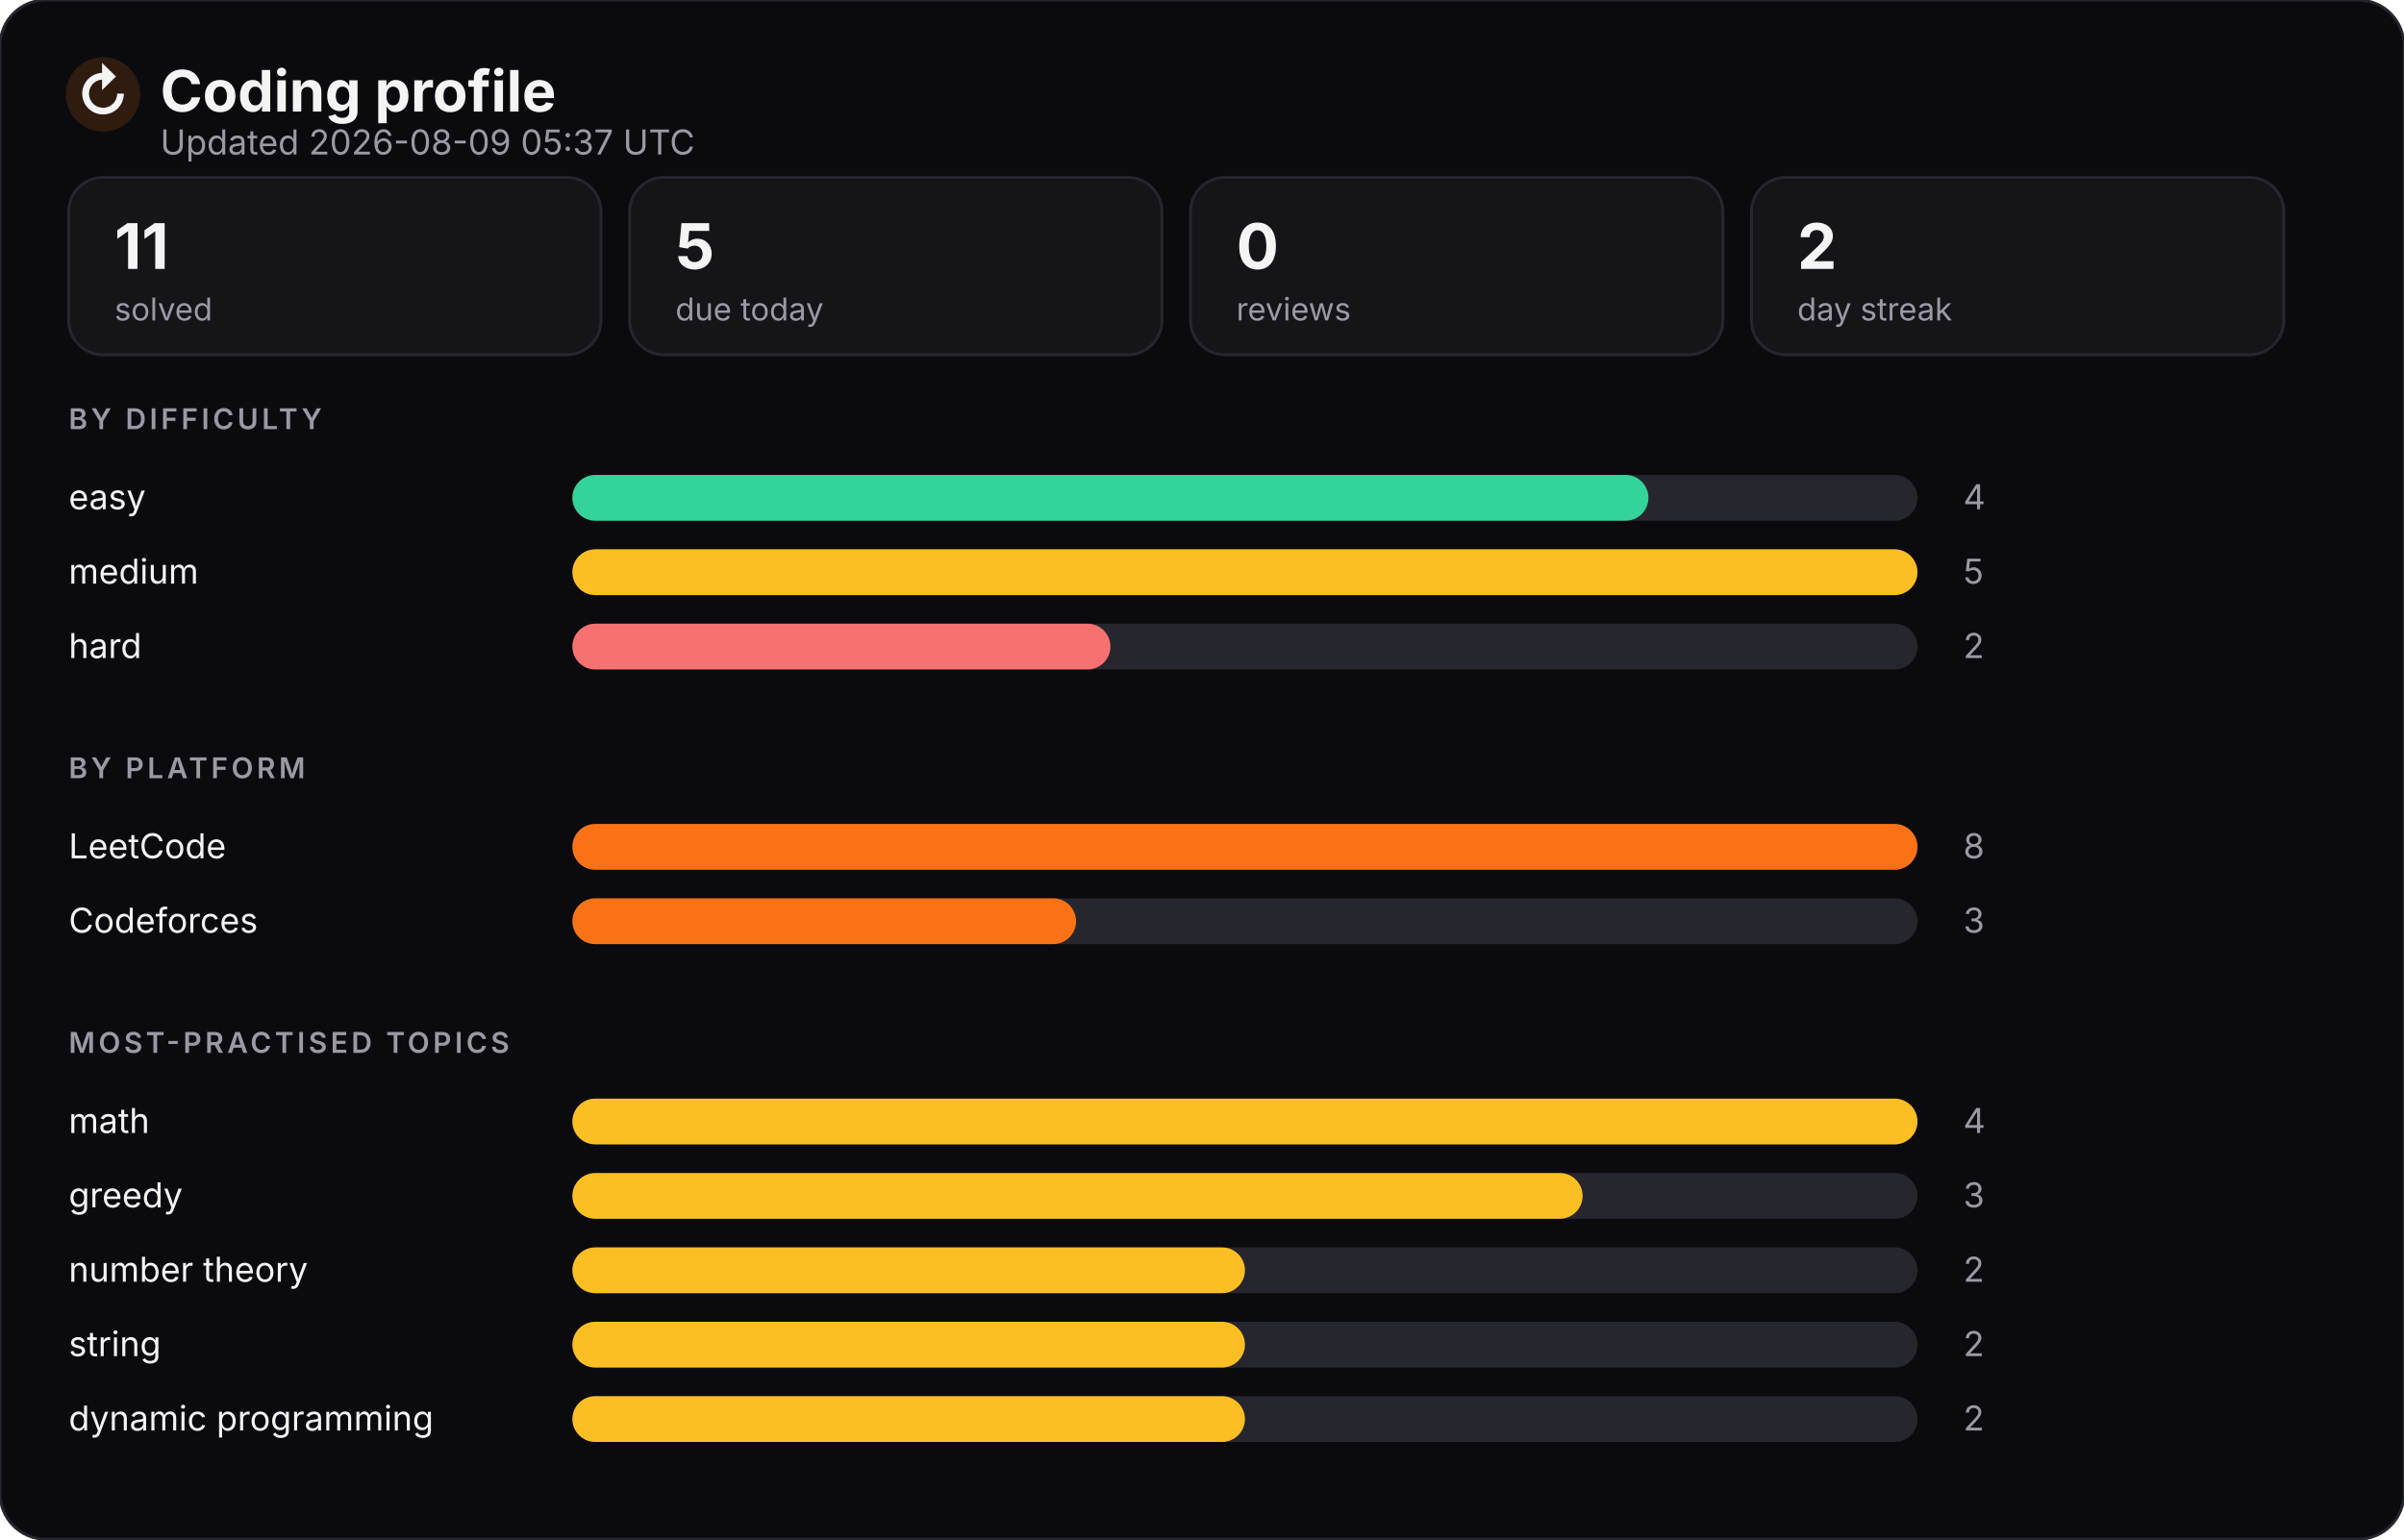
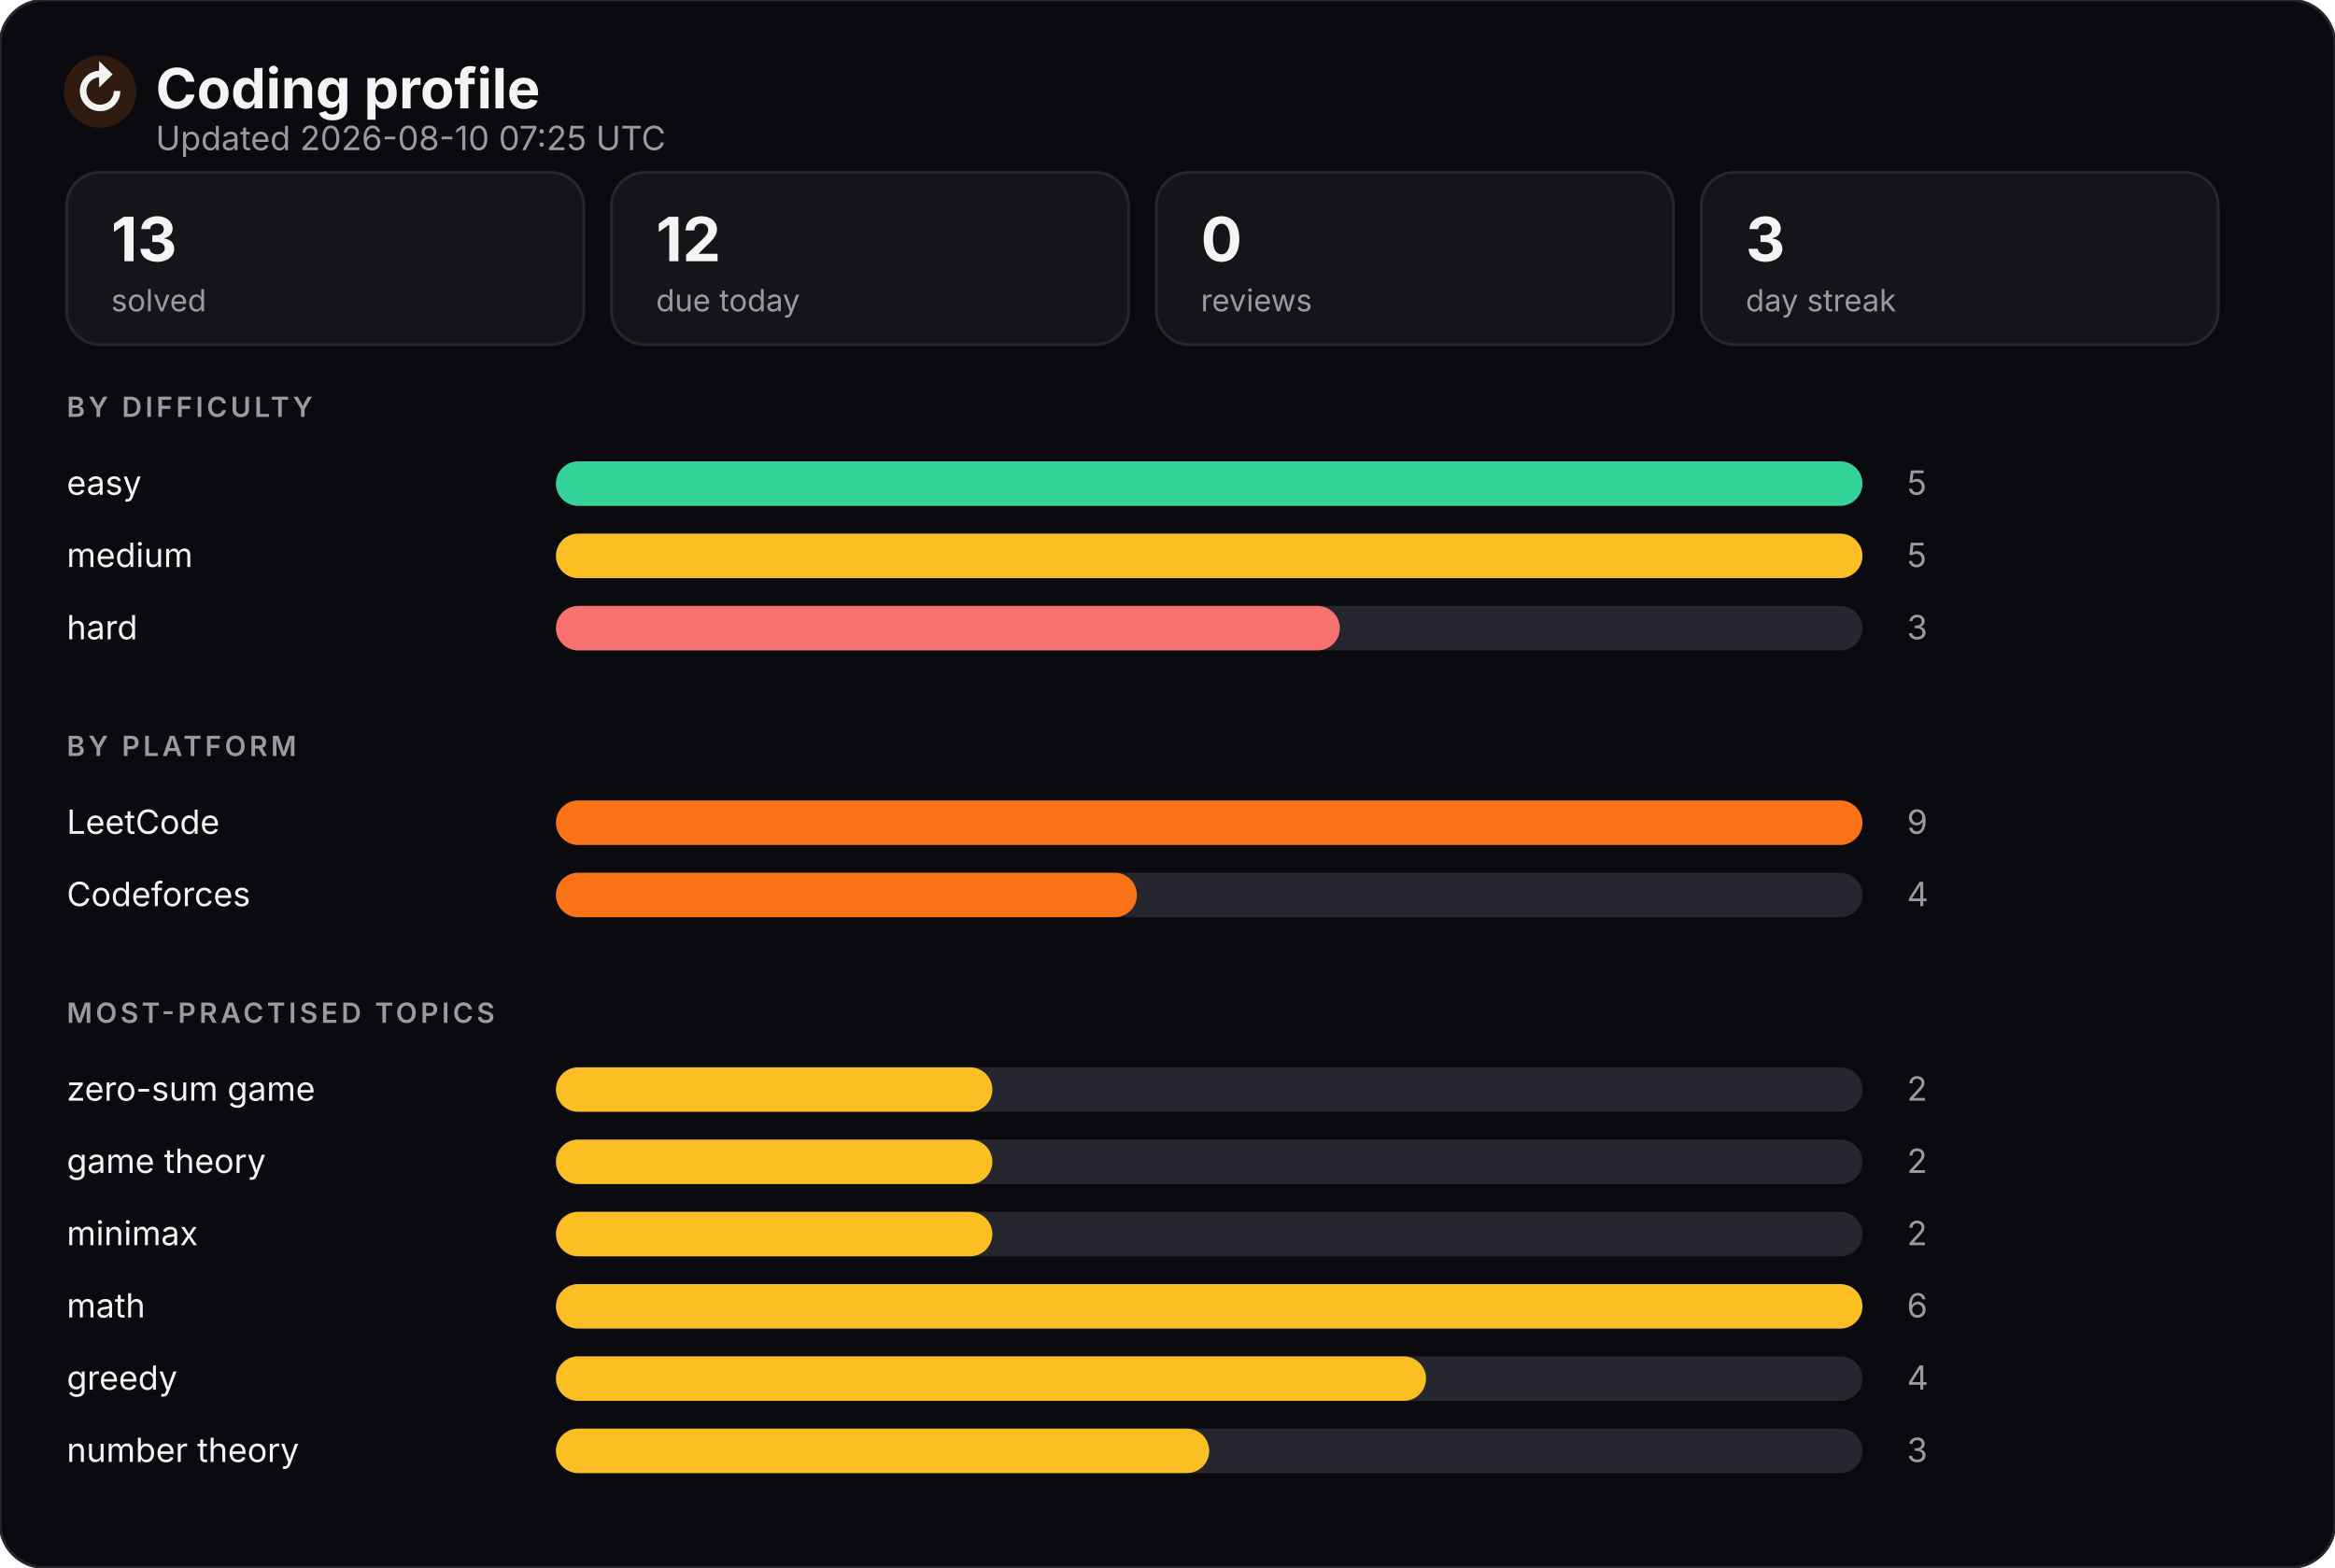
- <svg xmlns="http://www.w3.org/2000/svg" width="840" height="538" viewBox="0 0 840 538" role="img" aria-label="Coding profile">
+ <svg xmlns="http://www.w3.org/2000/svg" width="840" height="564" viewBox="0 0 840 564" role="img" aria-label="Coding profile">
  <style>
    text { font-family: -apple-system, BlinkMacSystemFont, "Segoe UI", Inter, sans-serif; }
    .title { fill: #f4f4f5; font-size: 20px; font-weight: 700; }
    .subtitle { fill: #9a9aa5; font-size: 12px; }
    .section { fill: #9a9aa5; font-size: 10px; letter-spacing: 0.12em; font-weight: 600; }
    .label { fill: #f4f4f5; font-size: 12px; }
    .value { fill: #9a9aa5; font-size: 12px; }
    .tileValue { fill: #f4f4f5; font-size: 22px; font-weight: 700; }
    .tileLabel { fill: #9a9aa5; font-size: 11px; }

    .bar { transform-origin: 200px center; animation: grow 900ms cubic-bezier(.2,.8,.2,1) both; }
    .tile { animation: rise 600ms cubic-bezier(.2,.8,.2,1) both; }
    @keyframes grow { from { transform: scaleX(0); } to { transform: scaleX(1); } }
    @keyframes rise { from { opacity: 0; transform: translateY(6px); } to { opacity: 1; transform: none; } }
    @media (prefers-reduced-motion: reduce) {
      .bar, .tile { animation: none; }
    }
  </style>
-   <rect width="840" height="538" rx="16" fill="#0b0b0f" stroke="#26262e" />
+   <rect width="840" height="564" rx="16" fill="#0b0b0f" stroke="#26262e" />
  <circle cx="36" cy="33" r="13" fill="#f97316" opacity="0.16" />
  <text x="36" y="40" class="title" fill="#f97316" text-anchor="middle">↻</text>
  <text x="56" y="39" class="title">Coding profile</text>
-   <text x="56" y="54" class="subtitle">Updated 2026-08-09 05:37 UTC</text>
+   <text x="56" y="54" class="subtitle">Updated 2026-08-10 07:25 UTC</text>
  <g class="tile" style="animation-delay:0s">
    <rect x="24" y="62" width="186" height="62" rx="12" fill="#141419" stroke="#26262e" />
-     <text x="40" y="94" class="tileValue">11</text>
+     <text x="40" y="94" class="tileValue">13</text>
    <text x="40" y="112" class="tileLabel">solved</text>
  </g>
  <g class="tile" style="animation-delay:0.06s">
    <rect x="220" y="62" width="186" height="62" rx="12" fill="#141419" stroke="#26262e" />
-     <text x="236" y="94" class="tileValue">5</text>
+     <text x="236" y="94" class="tileValue">12</text>
    <text x="236" y="112" class="tileLabel">due today</text>
  </g>
  <g class="tile" style="animation-delay:0.12s">
    <rect x="416" y="62" width="186" height="62" rx="12" fill="#141419" stroke="#26262e" />
    <text x="432" y="94" class="tileValue">0</text>
    <text x="432" y="112" class="tileLabel">reviews</text>
  </g>
  <g class="tile" style="animation-delay:0.18s">
    <rect x="612" y="62" width="186" height="62" rx="12" fill="#141419" stroke="#26262e" />
-     <text x="628" y="94" class="tileValue">2</text>
+     <text x="628" y="94" class="tileValue">3</text>
    <text x="628" y="112" class="tileLabel">day streak</text>
  </g>
  <text x="24" y="150" class="section">BY DIFFICULTY</text>
  <text x="24" y="178" class="label">easy</text>
  <rect x="200" y="166" width="470" height="16" rx="8" fill="#26262e" />
-   <rect x="200" y="166" width="376" height="16" rx="8" fill="#34d399" class="bar" style="animation-delay:0s" />
-   <text x="686" y="178" class="value">4</text>
+   <rect x="200" y="166" width="470" height="16" rx="8" fill="#34d399" class="bar" style="animation-delay:0s" />
+   <text x="686" y="178" class="value">5</text>
  <text x="24" y="204" class="label">medium</text>
  <rect x="200" y="192" width="470" height="16" rx="8" fill="#26262e" />
  <rect x="200" y="192" width="470" height="16" rx="8" fill="#fbbf24" class="bar" style="animation-delay:0.08s" />
  <text x="686" y="204" class="value">5</text>
  <text x="24" y="230" class="label">hard</text>
  <rect x="200" y="218" width="470" height="16" rx="8" fill="#26262e" />
-   <rect x="200" y="218" width="188" height="16" rx="8" fill="#f87171" class="bar" style="animation-delay:0.16s" />
-   <text x="686" y="230" class="value">2</text>
+   <rect x="200" y="218" width="282" height="16" rx="8" fill="#f87171" class="bar" style="animation-delay:0.16s" />
+   <text x="686" y="230" class="value">3</text>
  <text x="24" y="272" class="section">BY PLATFORM</text>
  <text x="24" y="300" class="label">LeetCode</text>
  <rect x="200" y="288" width="470" height="16" rx="8" fill="#26262e" />
  <rect x="200" y="288" width="470" height="16" rx="8" fill="#f97316" class="bar" style="animation-delay:0.24s" />
-   <text x="686" y="300" class="value">8</text>
+   <text x="686" y="300" class="value">9</text>
  <text x="24" y="326" class="label">Codeforces</text>
  <rect x="200" y="314" width="470" height="16" rx="8" fill="#26262e" />
-   <rect x="200" y="314" width="176" height="16" rx="8" fill="#f97316" class="bar" style="animation-delay:0.32s" />
-   <text x="686" y="326" class="value">3</text>
+   <rect x="200" y="314" width="209" height="16" rx="8" fill="#f97316" class="bar" style="animation-delay:0.32s" />
+   <text x="686" y="326" class="value">4</text>
  <text x="24" y="368" class="section">MOST-PRACTISED TOPICS</text>
-   <text x="24" y="396" class="label">math</text>
+   <text x="24" y="396" class="label">zero-sum game</text>
  <rect x="200" y="384" width="470" height="16" rx="8" fill="#26262e" />
-   <rect x="200" y="384" width="470" height="16" rx="8" fill="#fbbf24" class="bar" style="animation-delay:0.4s" />
-   <text x="686" y="396" class="value">4</text>
-   <text x="24" y="422" class="label">greedy</text>
+   <rect x="200" y="384" width="157" height="16" rx="8" fill="#fbbf24" class="bar" style="animation-delay:0.4s" />
+   <text x="686" y="396" class="value">2</text>
+   <text x="24" y="422" class="label">game theory</text>
  <rect x="200" y="410" width="470" height="16" rx="8" fill="#26262e" />
-   <rect x="200" y="410" width="353" height="16" rx="8" fill="#fbbf24" class="bar" style="animation-delay:0.48s" />
-   <text x="686" y="422" class="value">3</text>
-   <text x="24" y="448" class="label">number theory</text>
+   <rect x="200" y="410" width="157" height="16" rx="8" fill="#fbbf24" class="bar" style="animation-delay:0.48s" />
+   <text x="686" y="422" class="value">2</text>
+   <text x="24" y="448" class="label">minimax</text>
  <rect x="200" y="436" width="470" height="16" rx="8" fill="#26262e" />
-   <rect x="200" y="436" width="235" height="16" rx="8" fill="#fbbf24" class="bar" style="animation-delay:0.56s" />
+   <rect x="200" y="436" width="157" height="16" rx="8" fill="#fbbf24" class="bar" style="animation-delay:0.56s" />
  <text x="686" y="448" class="value">2</text>
-   <text x="24" y="474" class="label">string</text>
+   <text x="24" y="474" class="label">math</text>
  <rect x="200" y="462" width="470" height="16" rx="8" fill="#26262e" />
-   <rect x="200" y="462" width="235" height="16" rx="8" fill="#fbbf24" class="bar" style="animation-delay:0.64s" />
-   <text x="686" y="474" class="value">2</text>
-   <text x="24" y="500" class="label">dynamic programming</text>
+   <rect x="200" y="462" width="470" height="16" rx="8" fill="#fbbf24" class="bar" style="animation-delay:0.64s" />
+   <text x="686" y="474" class="value">6</text>
+   <text x="24" y="500" class="label">greedy</text>
  <rect x="200" y="488" width="470" height="16" rx="8" fill="#26262e" />
-   <rect x="200" y="488" width="235" height="16" rx="8" fill="#fbbf24" class="bar" style="animation-delay:0.72s" />
-   <text x="686" y="500" class="value">2</text>
+   <rect x="200" y="488" width="313" height="16" rx="8" fill="#fbbf24" class="bar" style="animation-delay:0.72s" />
+   <text x="686" y="500" class="value">4</text>
+   <text x="24" y="526" class="label">number theory</text>
+   <rect x="200" y="514" width="470" height="16" rx="8" fill="#26262e" />
+   <rect x="200" y="514" width="235" height="16" rx="8" fill="#fbbf24" class="bar" style="animation-delay:0.8s" />
+   <text x="686" y="526" class="value">3</text>
</svg>
